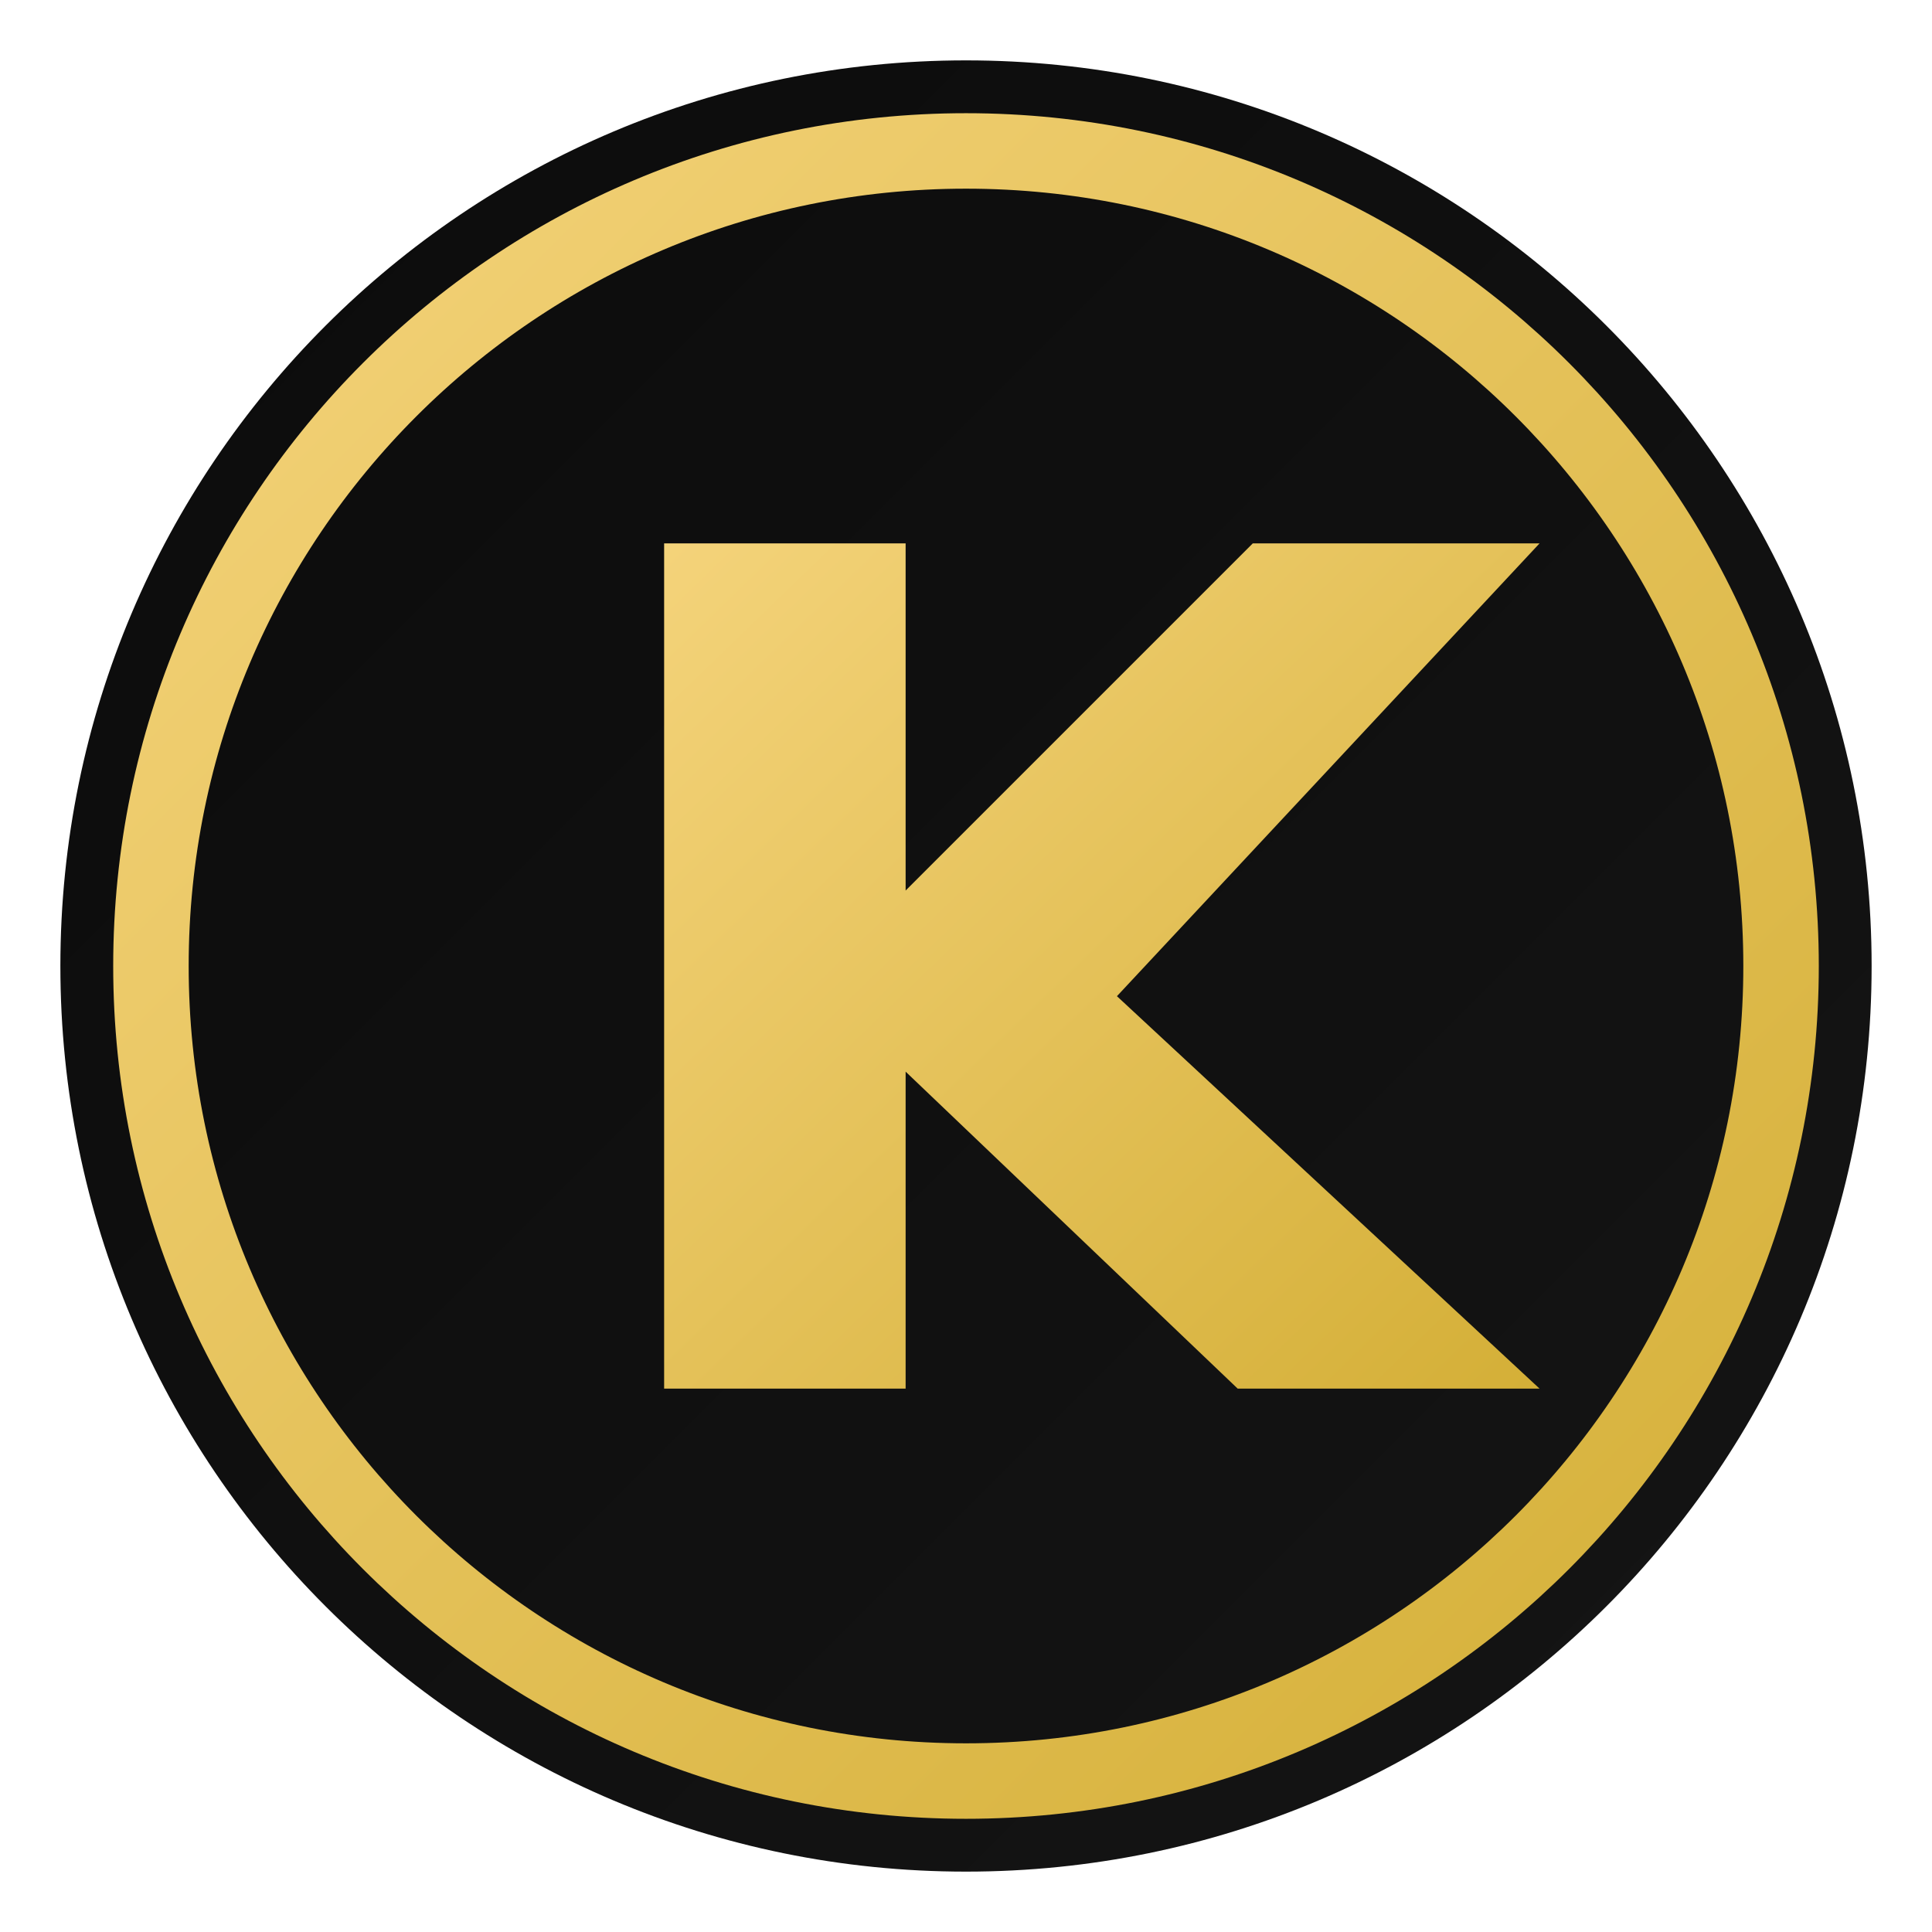
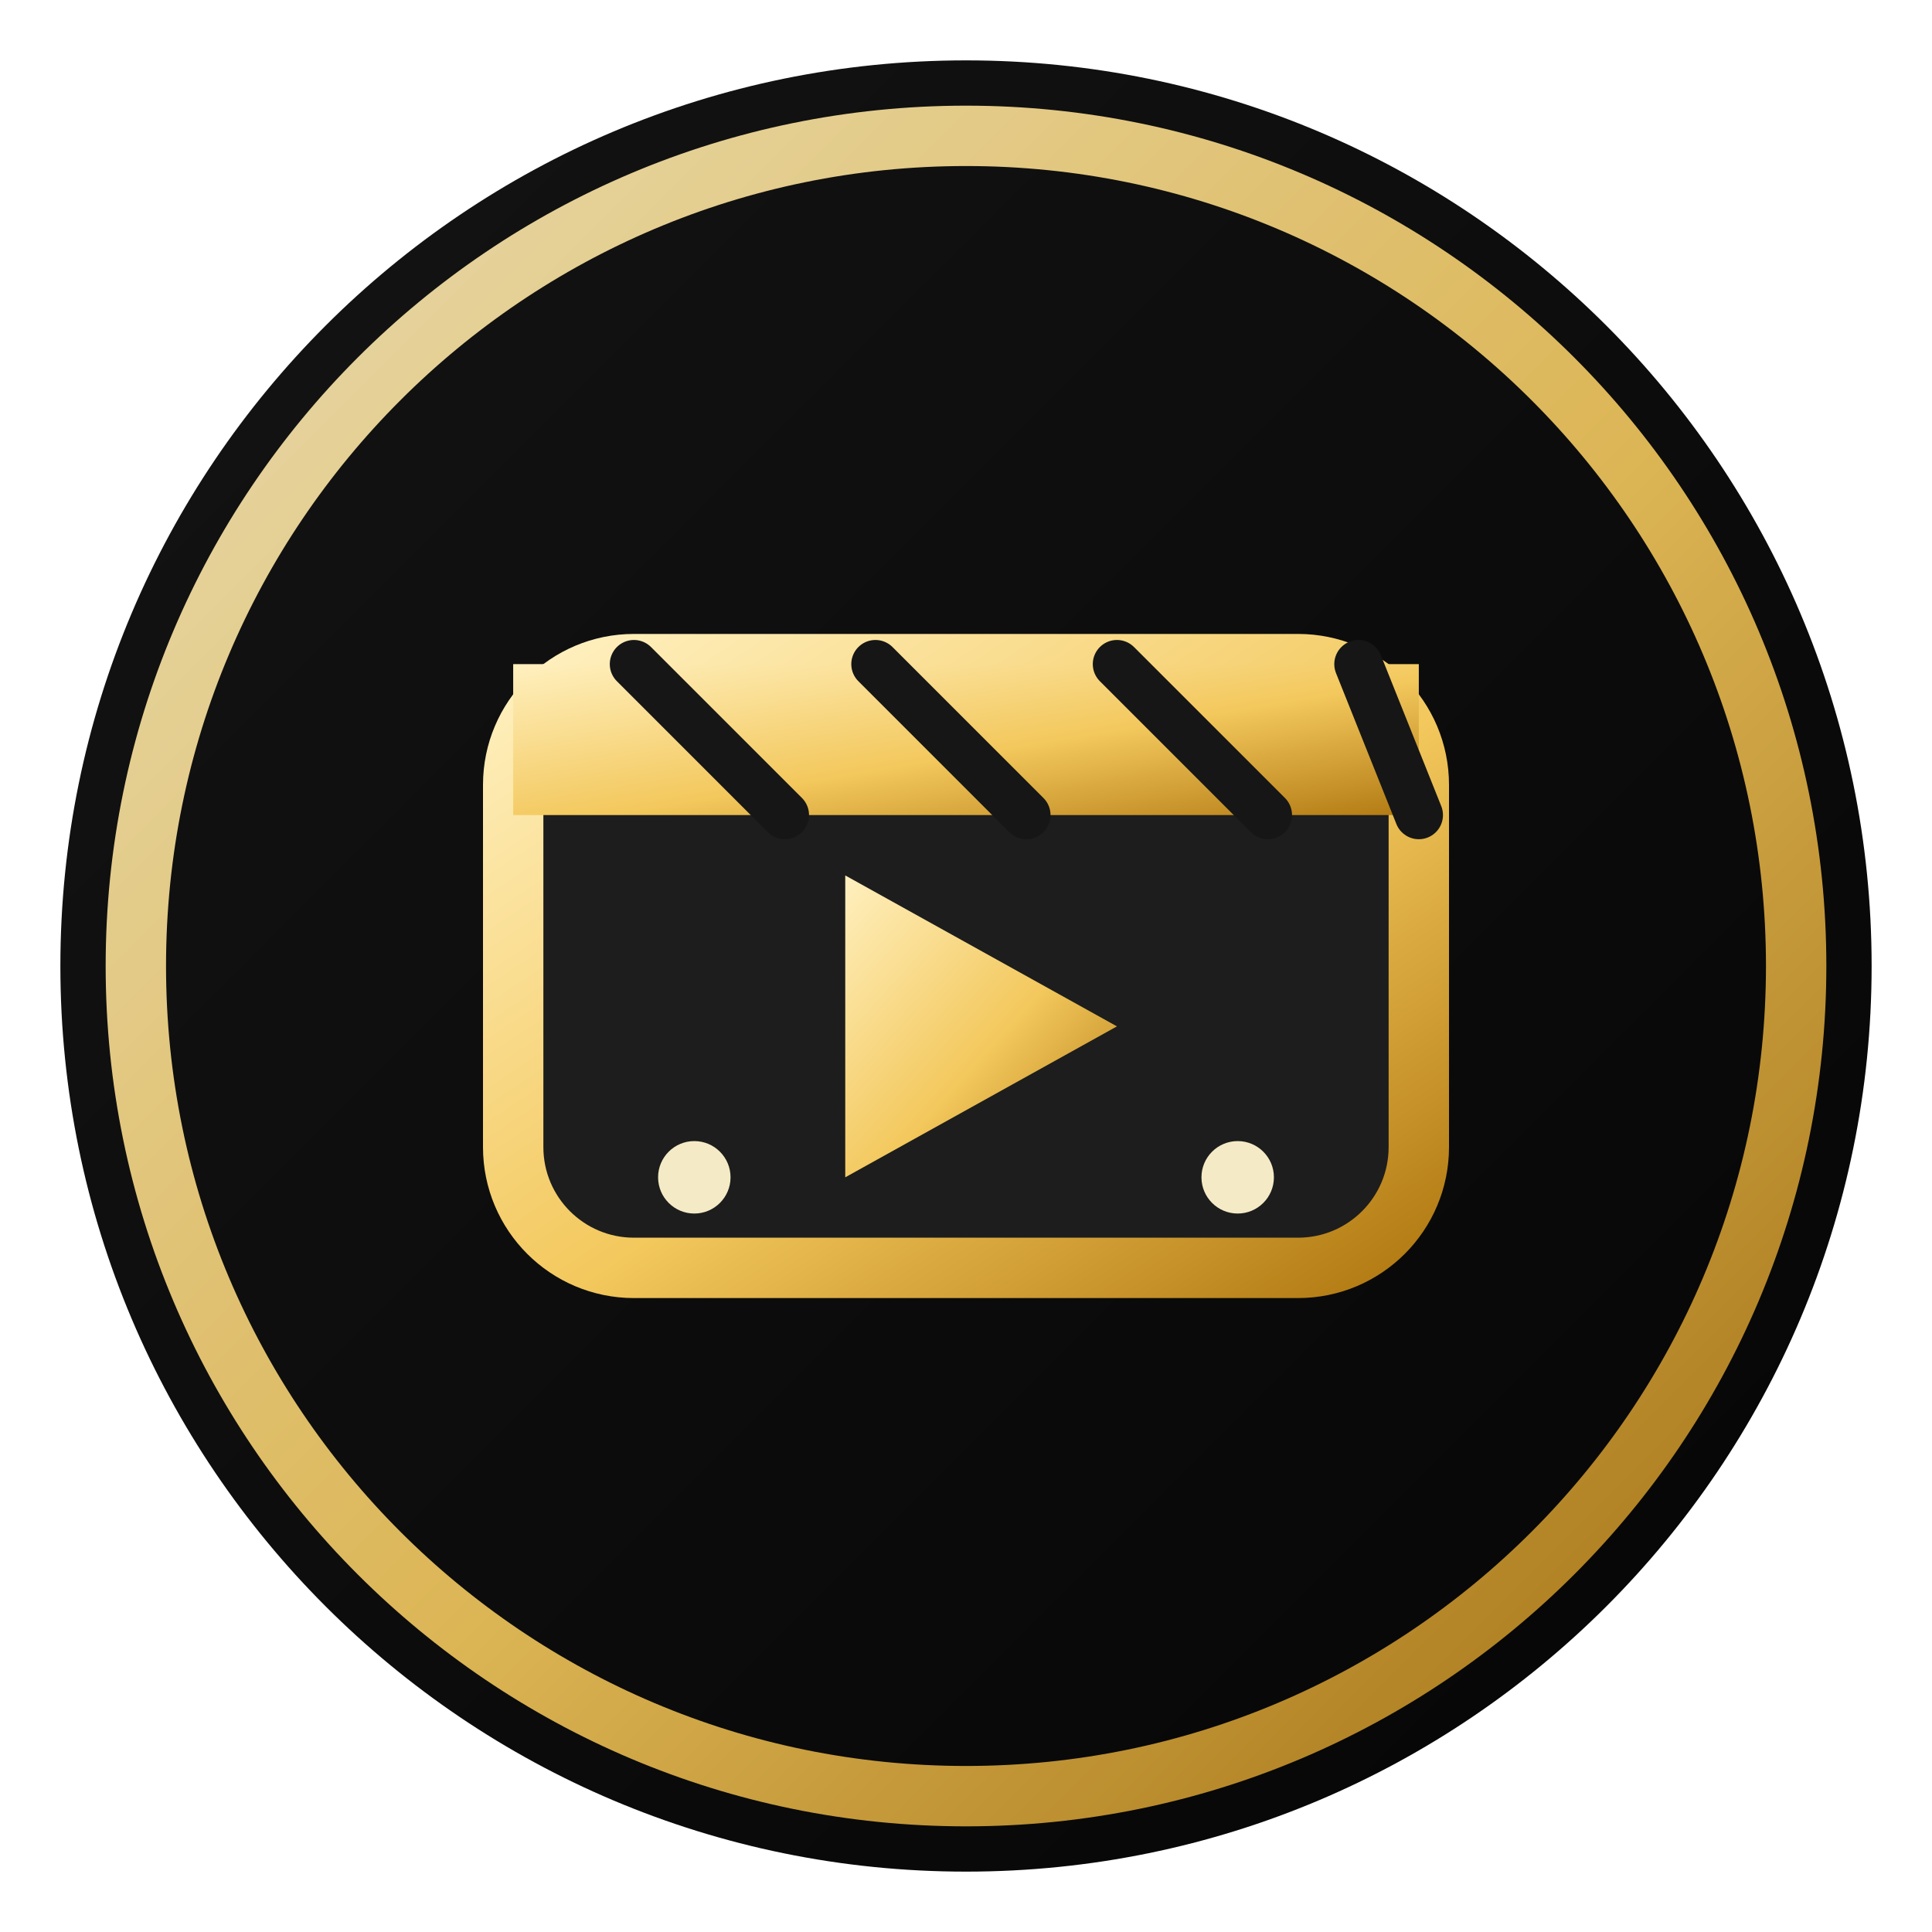
- <svg xmlns="http://www.w3.org/2000/svg" viewBox="0 0 64 64" role="img" aria-label="Kura Films favicon">
+ <svg xmlns="http://www.w3.org/2000/svg" viewBox="0 0 64 64" role="img" aria-label="Kura Movies favicon">
  <defs>
    <linearGradient id="bg" x1="0" y1="0" x2="1" y2="1">
-       <stop offset="0%" stop-color="#0b0b0b" />
-       <stop offset="100%" stop-color="#151515" />
+       <stop offset="0%" stop-color="#141414" />
+       <stop offset="100%" stop-color="#050505" />
    </linearGradient>
-     <linearGradient id="gold" x1="0" y1="0" x2="1" y2="1">
-       <stop offset="0%" stop-color="#f4d37a" />
-       <stop offset="100%" stop-color="#d4af37" />
+     <linearGradient id="accent" x1="0" y1="0" x2="1" y2="1">
+       <stop offset="0%" stop-color="#fff0bf" />
+       <stop offset="55%" stop-color="#f3c85d" />
+       <stop offset="100%" stop-color="#b27a12" />
    </linearGradient>
  </defs>
  <circle cx="32" cy="32" r="30" fill="url(#bg)" />
-   <circle cx="32" cy="32" r="27" fill="none" stroke="url(#gold)" stroke-width="2.5" />
-   <path d="M22 18h8v11.5L41.5 18H51l-14 15 14 13H41l-11-10.5V46h-8V18z" fill="url(#gold)" />
+   <circle cx="32" cy="32" r="27.5" fill="none" stroke="url(#accent)" stroke-width="2" opacity="0.9" />
+   <rect x="17" y="22" width="30" height="20" rx="4" fill="#1d1d1d" stroke="url(#accent)" stroke-width="2" />
+   <path d="M17 27h30v-5h-30z" fill="url(#accent)" />
+   <path d="M21 22l5 5m3-5l5 5m3-5l5 5m3-5l2 5" stroke="#161616" stroke-width="1.6" stroke-linecap="round" />
+   <path d="M28 29l9 5-9 5z" fill="url(#accent)" />
+   <circle cx="23" cy="39" r="1.2" fill="#fff6cf" opacity="0.95" />
+   <circle cx="41" cy="39" r="1.2" fill="#fff6cf" opacity="0.95" />
</svg>
